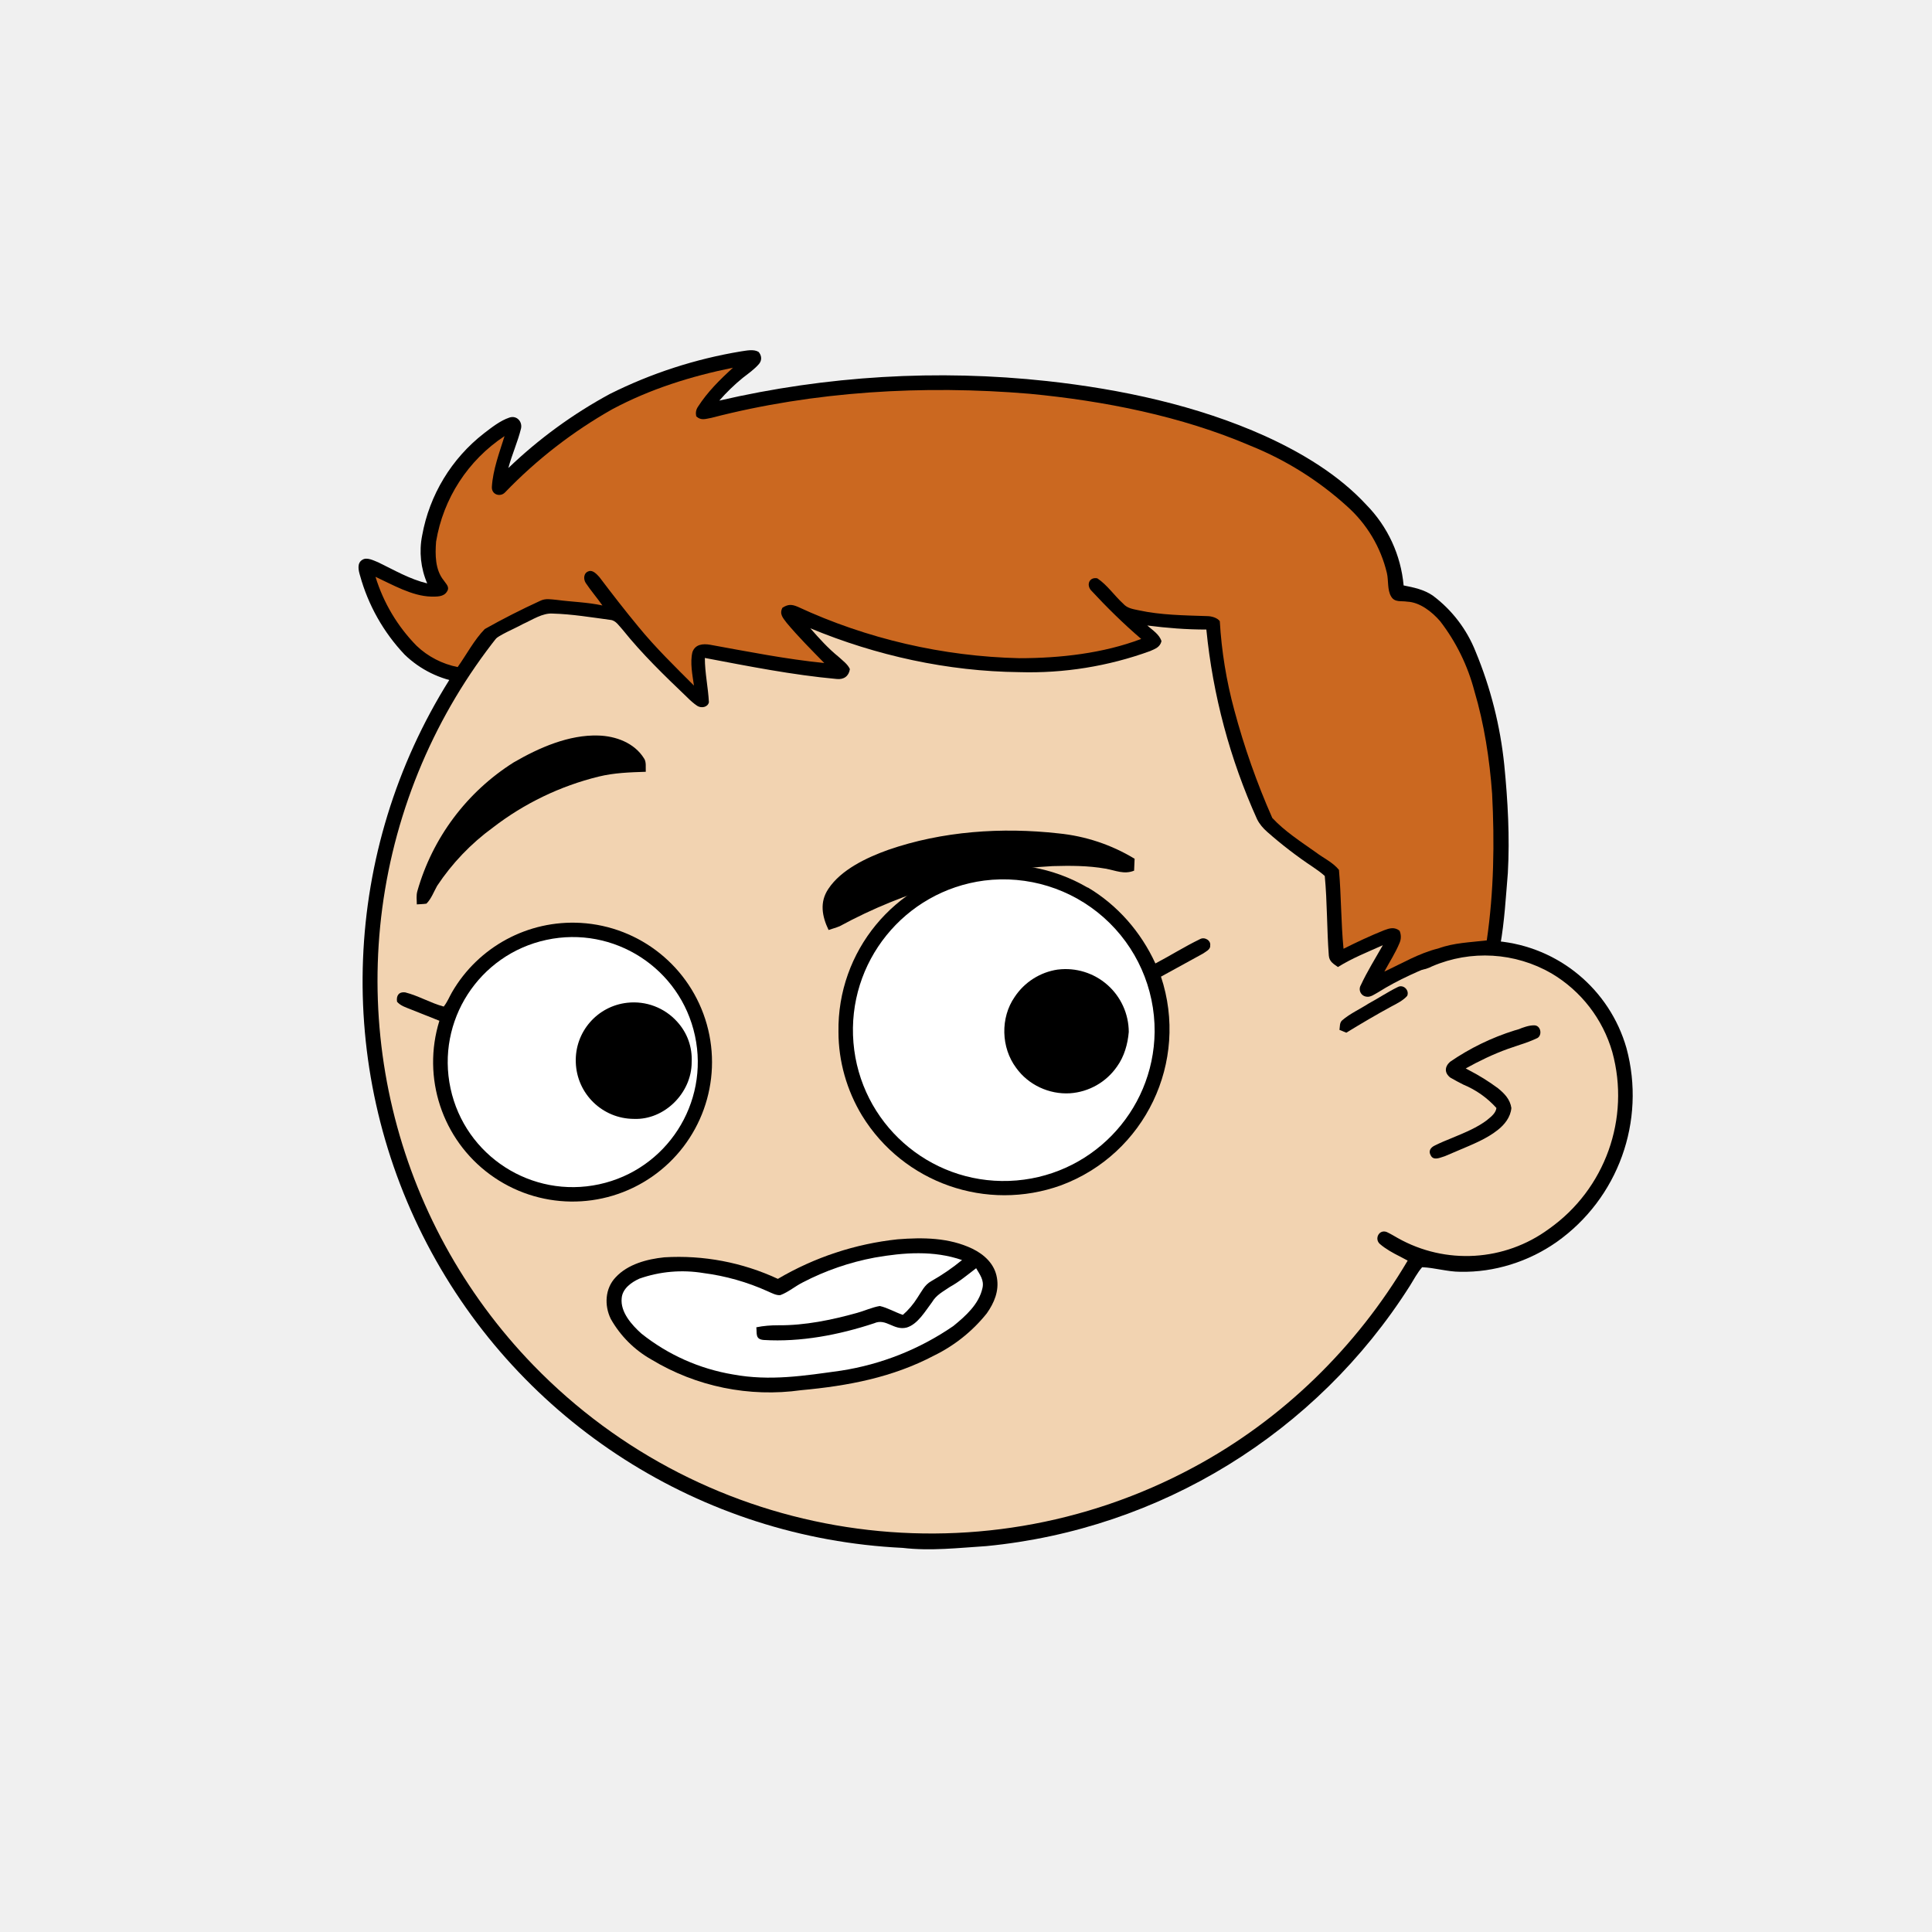
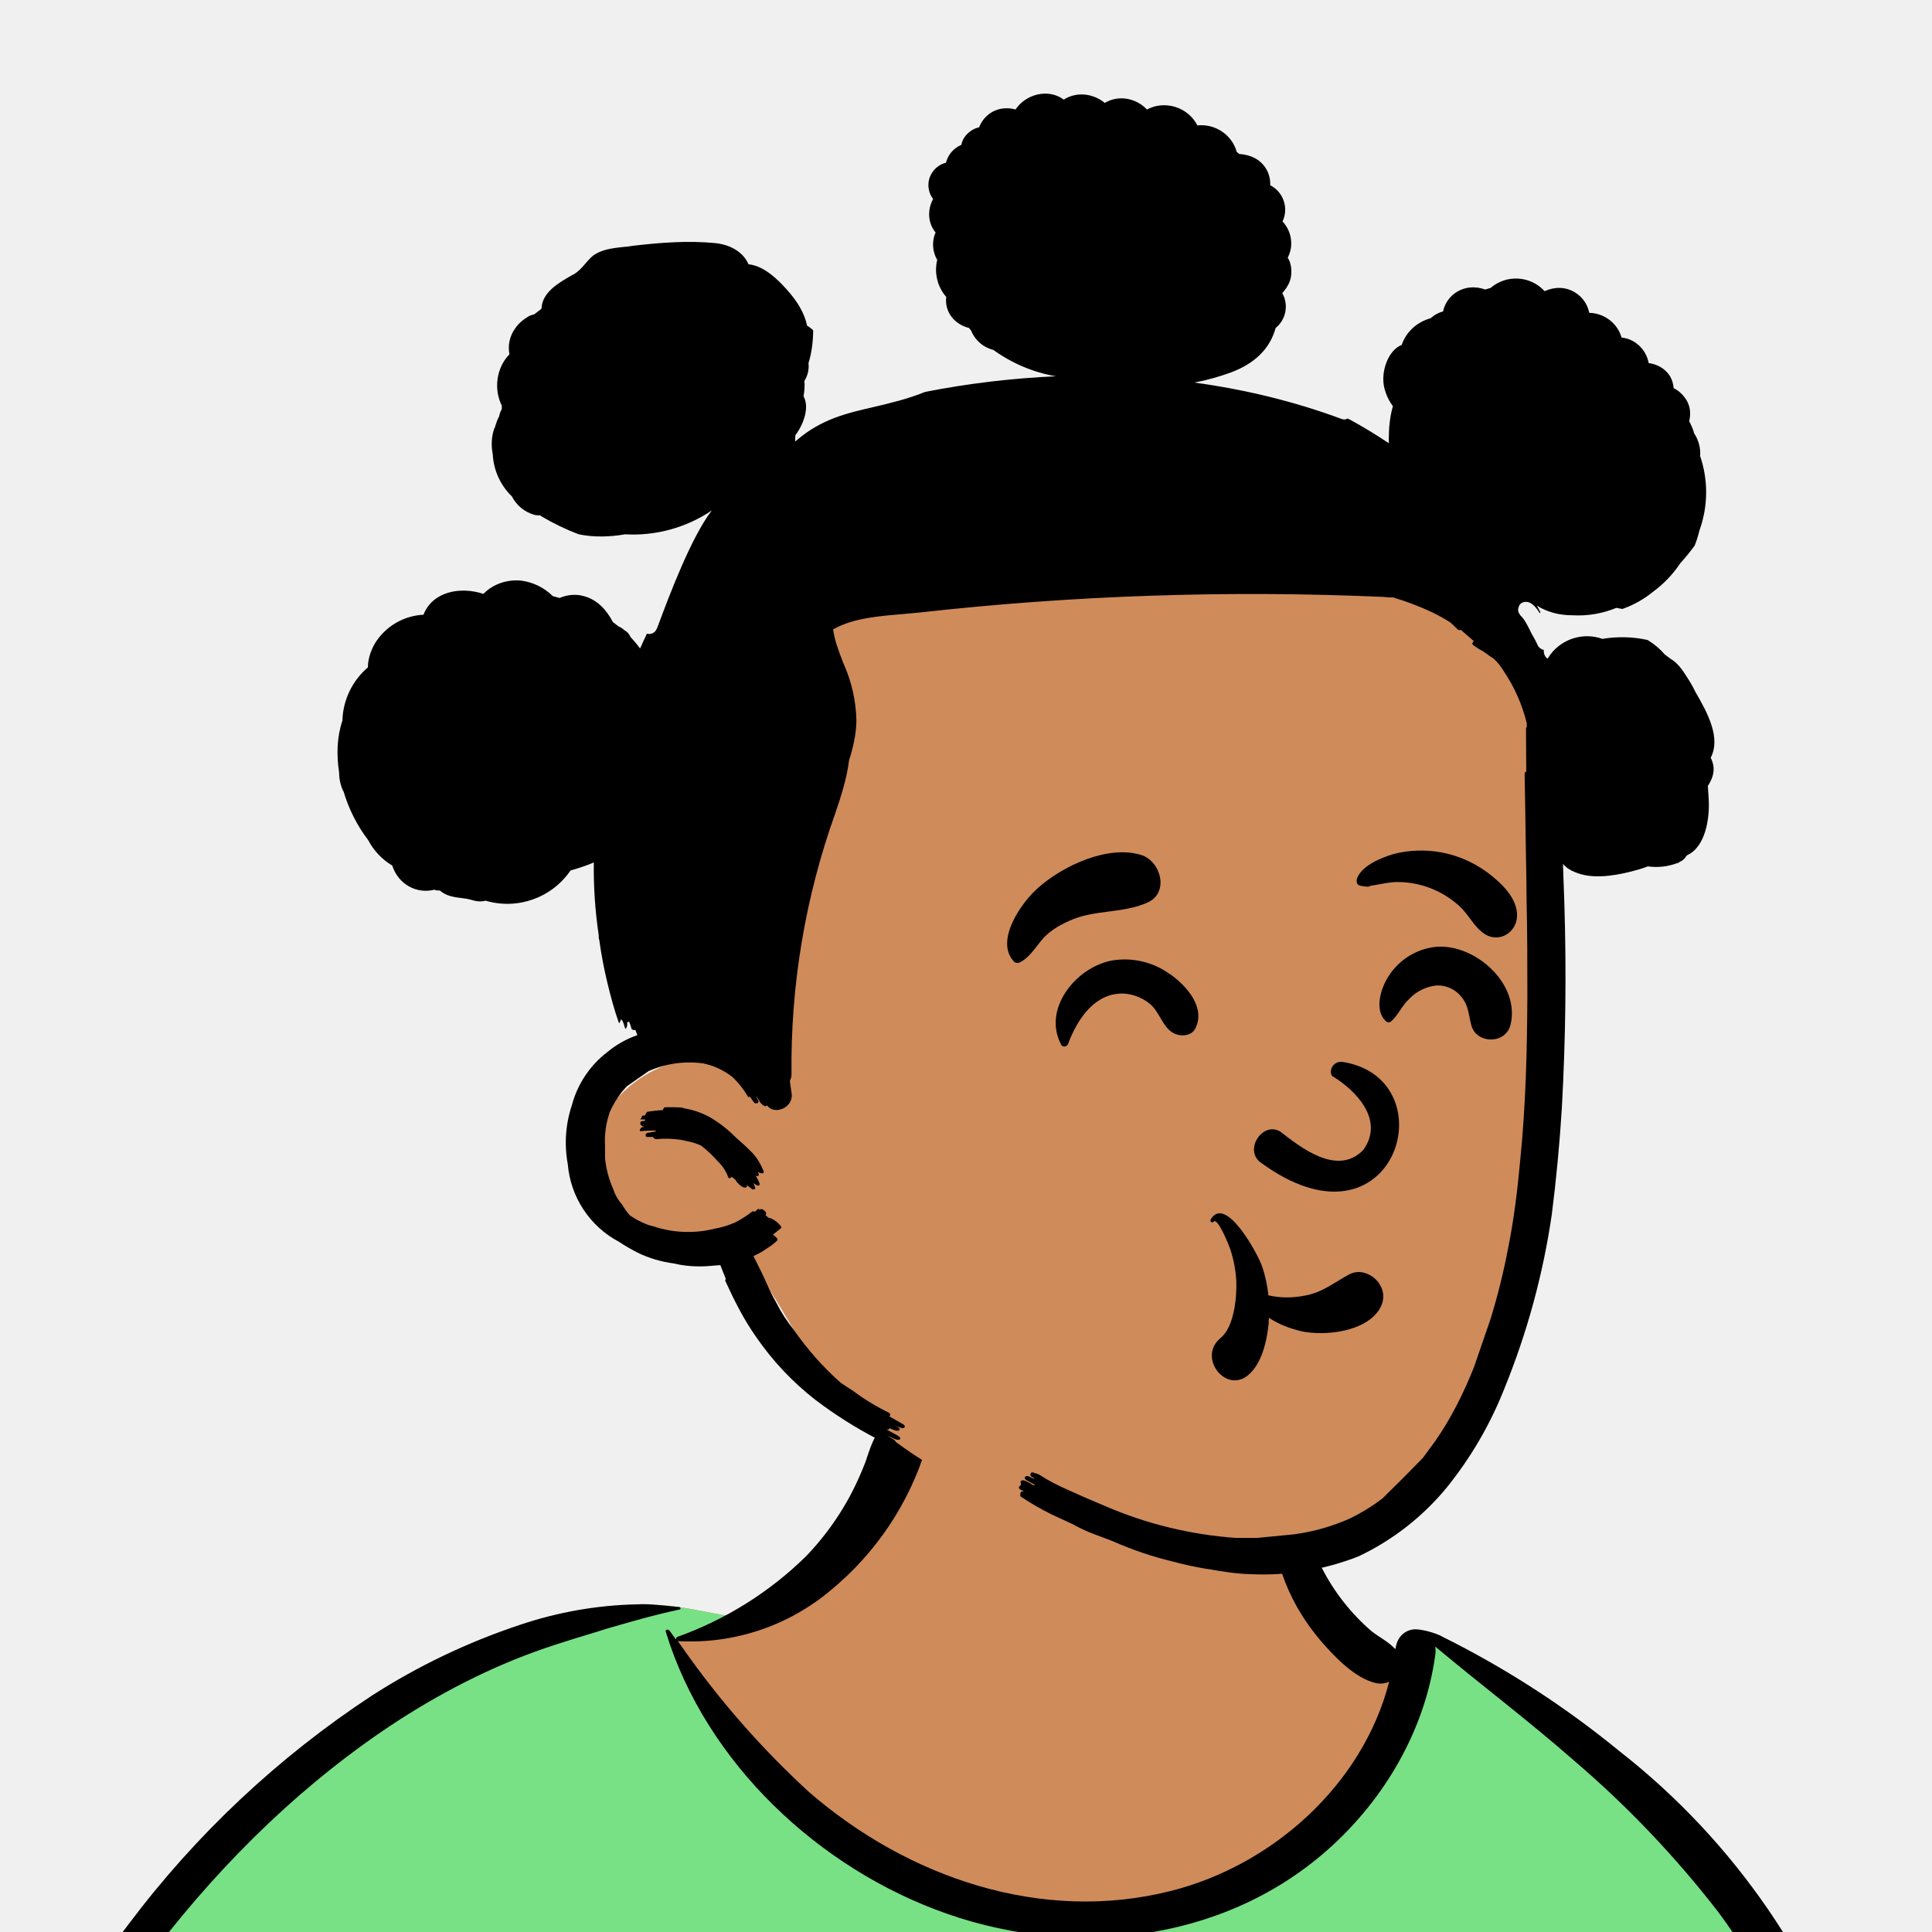
- <svg xmlns="http://www.w3.org/2000/svg" viewBox="0 0 762 762" fill="none" shape-rendering="auto">
+ <svg xmlns="http://www.w3.org/2000/svg" viewBox="0 0 704 704" fill="none" shape-rendering="auto" width="256" height="256">
  <mask id="viewboxMask">
-     <rect width="762" height="762" rx="60.96" ry="60.96" x="0" y="0" fill="#fff" />
+     <rect width="704" height="704" rx="0" ry="0" x="0" y="0" fill="#fff" />
  </mask>
  <g mask="url(#viewboxMask)">
-     <path d="M396 164.8a224.8 224.8 0 0 1 104.8 42.4c6.2 4.9 12.5 9.4 18 15a225.4 225.4 0 0 1 71.8 149 58.5 58.5 0 0 1 50.9 42.2 71 71 0 0 1-27.6 76.5c-11 7.7-24.5 12-38 11.7-5 0-10-1.6-15-1.8-1.9 2.2-3.3 4.9-4.8 7.3A223.3 223.3 0 0 1 389 609.8c-11 .7-21.9 2-33 .7a223.7 223.7 0 0 1-178.8-342.3A223.4 223.4 0 0 1 352 163.5c14.6-1.4 29.4-.3 44 1.3Z" fill="#000" />
-     <path fill-rule="evenodd" clip-rule="evenodd" d="M498.8 213.2A216 216 0 0 0 363 169c-13-.2-26.2 1.6-39 4a218 218 0 0 0-113.6 365.5 218.5 218.5 0 0 0 260.4 40.2c35-18.8 64.2-47.3 84.4-81.5l-3-1.6c-2.8-1.4-5.7-3-8-5-2.2-2-.3-5.8 2.7-4.7 1.5.7 3 1.6 4.4 2.4a55 55 0 0 0 59.6-3.6 64.5 64.5 0 0 0 25-69.8 53.1 53.1 0 0 0-24-31 52.6 52.6 0 0 0-47-2.8c-1.6.8-3.4 1.5-5 1.3-2.5-.2-2.8-4.2-.6-5.2 8-4 16.5-5.6 25.4-6.4a217 217 0 0 0-72-146.4c-4.4-4-8.7-8.1-13.9-11.3Zm107.6 196.2c2-1.2 1.3-5.1-1.4-5-2 0-4.2.8-6.2 1.6l-1.4.4a95.1 95.1 0 0 0-25.5 12.4c-2.2 2-2.2 4.4.1 6.2a92 92 0 0 0 5.2 2.8 36 36 0 0 1 13 9.2c-.2 1.9-2 3.4-3.4 4.5l-.2.2c-3.9 3-8.8 5-13.6 7-2.5 1-4.9 2-7.1 3.1-1.7.8-2.6 2.2-1.6 3.9 1 2 3.2 1.1 5 .5l.6-.2 5.4-2.3c5.4-2.3 11-4.5 15.4-8 2.7-2.1 5.1-5.1 5.4-8.7-.5-3.4-2.7-5.7-5.3-7.8a83 83 0 0 0-11.6-7.2l-1.1-.6c5.4-3 10.8-5.6 16.6-7.7l5-1.7a52 52 0 0 0 6.7-2.6Z" fill="#f2d3b1" />
-     <g transform="translate(-161 -83)">
-       <path d="M590 433c11.8 7 21 17.6 26.7 30 5.9-3.1 11.6-6.7 17.6-9.6 1.8-1 4.4.5 4 2.6.2 1.5-2 2.5-3 3.2l-16.4 9a65.7 65.7 0 0 1-39.4 82.3A65.9 65.9 0 0 1 501 523c-6-9.9-9.3-21.4-9.3-33a64.8 64.8 0 0 1 53.3-64.8c15.2-3 31.6 0 45 7.9Z" fill="#000" />
-       <path d="M549.2 430.3a59.7 59.7 0 0 1 67.2 59.7 59.5 59.5 0 1 1-67.2-59.7Z" fill="#fff" />
-       <path d="M390 447a55 55 0 1 1-55.7 38.6l-11.3-4.5c-2-.8-4-1.4-5.4-3-.4-2.5.8-4 3.2-3.7 5.2 1.3 10 4.2 15.2 5.6 1.4-1.7 2.2-3.8 3.3-5.7A55 55 0 0 1 390 447Z" fill="#000" />
-       <path d="M376.5 453.7a49.3 49.3 0 1 1 20.8 96.4 49.3 49.3 0 0 1-20.8-96.4Z" fill="#fff" />
-       <path d="M578.3 465.4a24.9 24.9 0 0 1 27.9 24.6c-.4 4.8-1.8 9.7-4.6 13.6a24.6 24.6 0 0 1-18.6 10.6c-8.2.5-16.4-3.3-21.2-10-6-8-6.3-19.8-.6-28a24.7 24.7 0 0 1 17-10.8ZM408.4 478.5a23 23 0 0 1 19.7 7.5c4 4.4 6 10 5.7 16 0 12-10.7 22.8-22.8 22.3a23 23 0 0 1-22.9-22.3 22.8 22.8 0 0 1 20.3-23.5Z" fill="#000" />
+     <g fill-rule="evenodd" clip-rule="evenodd">
+       <path d="M705.3 1074a2351.1 2351.1 0 0 1-15.6-101c-1-7.7-2.5-16.4 2.7-22 7.3-8 14-14.8 14.8-26.2.8-10.7-2.8-22.4-5-32.8a809.4 809.4 0 0 0-17.3-64.7c-6.6-21.7-13.9-43.2-21.3-64.6-6.9-20-13.5-40.3-22.5-59.5-17-36.5-46-63.5-81.6-81.6-9-4.5-27-20.5-36.3-24-8.5-3.4-8.5 6.3-16.9 2.6-6.7-2.9-13-6.7-16.7-13.2-4-7-14.3-16.9-15.9-25-3.3-17.4.3-32.2-12-45.3a90 90 0 0 0-41.1-23.8c-33.7-9.3-78.5-2.8-98.8 28.5-9.7 14.9-13 33-26.2 45.1-11.4 10.7-8.8 18-23.6 23.4-.9.3-23.6-4.5-24.4-4.2-16.2-3.5-31.7 6.2-46.5 11.8a325.4 325.4 0 0 0-63 32.3 399.2 399.2 0 0 0-102.3 98.5 482.5 482.5 0 0 0-76.4 161c-1.7 6.4-3.5 13-1.5 19.4 1.7 5.3 5.4 9.2 9.8 12.4 6 4.3 18 7 17.7 15.7-.1 6.6-2.4 13.5-3.5 20-1.3 7.7-2.3 15.5-3.4 23.2-4.8 35.4-8.6 71-10.3 106.6a920 920 0 0 0-.5 106c.1 2.3.8 4.5 2 6.2-1 .4-1.2 2.4.1 2.7l2.7.5a12 12 0 0 0 7 2.4l5.5.2c19.3 4 38.6 7.9 58.1 10.8 23.8 3.5 47.6 6.3 71.5 8.7 49.2 4.8 98 3.2 147.1.6a1877 1877 0 0 1 147.4-2c49.2 1.4 98.4 3.5 147.6 4.4 55 1 110-.5 164.8-5 7.5-.5 12.2-6.5 10.7-14-8.9-44.7-19-89.1-27-134Z" fill="#d08b5b" />
+       <path d="m201 597.5 1.2-.4c14.5-5.7 29.6-14.8 45.4-11.4.5-.2 10.8 1.9 17.9 3.2l-6.7 7L247 598c40.7 67.1 88.8 100.7 144.3 100.7 55.5 0 97.7-33.6 126.4-100.7l4-1c.4 0 1 .2 1.5.4 9.3 3.6 27.4 19.6 36.3 24.1 35.6 18 64.5 45 81.6 81.6 8.7 18.6 15.2 38 21.8 57.5l.7 2c7.4 21.4 14.7 43 21.3 64.6 6.3 20.4 12 41 16.6 61.8l.7 2.9c2.2 10.4 5.8 22 5 32.8a29 29 0 0 1-3 10.7l-80.4 29 38.4 261.3c-35.1 1.5-70.3 2-105.5 1.3-49.2-.9-98.4-3-147.6-4.3-47.7-1.2-95.3-.7-143 1.7l-12 .6a946.3 946.3 0 0 1-139.5-1l-3.1-.3v-38.3l16.3-212.9-83-15.6-81.3-39.5a21.7 21.7 0 0 1-5.6-8.8c-1.9-6-.5-12 1-18l.5-1.3a492.8 492.8 0 0 1 76.4-161A399.3 399.3 0 0 1 138 629.7c19.8-13 40.9-23.9 63-32.3Z" fill="#78e185" />
+       <path d="M232.2 584.6c5.1-.3 10.3.6 15.4 1 .4.1.6.8 0 .9-9 1.9-18 4.5-26.9 7.1l-3.8 1.2c-10 3-19.8 6-29.6 10-19.4 7.9-37.8 18.5-54.8 30.8C67.2 682.8 20 754.3-9.9 828.3a526 526 0 0 0-24.3 77c-.4 1.6-2 5.4-1 7 .7 1.3 3.6 2.1 5 2.9l4.5 2.3 25.2 12.9 2.3 1.1c38 18.6 78.4 34.4 121 35.5l.4-3.7a342 342 0 0 1 9.9-60c.3-1 1.6-.6 1.7.3 3 23.1 2 46.4 1 69.7-1.8 41-4.3 82.2-6.5 123.3-1.2 20.6-2.6 41-3.9 61.7-1.3 20.5-1.7 41.6-4.7 62-.6 4.6-6 7-10 6.6-4.4-.5-7.9-4.5-8-9 0-11.9 1.5-24 2.4-35.8l2.5-33.8c3.1-41.1 6.8-82.2 10.2-123.3a4771 4771 0 0 1 3.8-43.7C76.4 979.8 34.2 963-6.1 943.5c-.6 13.2-2 26.5-3.4 39.6-3.8 36.8-7.1 73.6-9.6 110.5a2254.2 2254.2 0 0 0-4.2 92.7l-.2 7c0 4.4-.5 8.5-4.3 11.7-3.7 3.3-8.9 3.5-12.6 0-5-4.6-4.2-10.9-4-17.1a1675.6 1675.6 0 0 1 1.8-47.2 1321 1321 0 0 1 10.5-109.5l2-14c3.5-26 7.5-52.7 15.5-77.9-3.1-1.5-6.2-3-9.3-4.7-5.5-2.7-11.2-5.4-16.6-8.4-4.2-2.5-7.9-5.8-9-10.8-1.4-5.5.6-11.5 2-16.9v-.4a502 502 0 0 1 26.6-80 523.2 523.2 0 0 1 67.8-117 353.8 353.8 0 0 1 88.7-83.3 239 239 0 0 1 53.8-25.7 142.6 142.6 0 0 1 42.8-7.5Zm90.1-66c6-6.5 18.1.2 15.2 8.8a108.2 108.2 0 0 1-34.7 52A79.4 79.4 0 0 1 247 598l1.7 2.4a321.1 321.1 0 0 0 46.1 52.6c36 31.2 84.8 48 132 36 37.1-9.4 69.8-38.8 79.4-76.2-1.3.6-3 .9-4.8.5-7.7-1.7-15.3-9.8-20.3-15.6-5.3-6.3-9.5-13-12.6-20.7-5.6-14-7.4-32.1.3-45.7 1-1.7 3-.7 3.3 1l.3 2.5c1.5 12.7 3.3 25 9.3 36.6a76 76 0 0 0 18.2 23.1c2.6 2 5.8 3.6 8.1 6l.5.4c.6-5 4.1-7.3 7.6-7.2 3.3.2 7.3 1.6 8.8 2.3l.1.1a341 341 0 0 1 65.1 42 259 259 0 0 1 88.4 129c7.5 25.3 11.8 51.4 16.3 77.4l2.8 16c4.2 23.9 8.9 48.4 18.4 70.7 2.5 5.7.6 11.1-5.5 13.4A1493 1493 0 0 1 688 953c3.7 16 6 32.5 8.7 48.5 6 34.1 13.2 68 19.4 102 3.2 17.5 6.1 35 9.3 52.3l4.7 25.2 2.4 13.6.1.7c.5 2.4 1 4.9.4 7.3-.8 2.7-2.9 4.6-4.8 6.6-1.6 1.6-3.8 1.6-5.7.7l-.7-.3c-3.4-1.6-6-3.2-7.3-7-.7-2.5-1-5.2-1.5-7.7a3535.6 3535.6 0 0 1-7.8-43.6l-1.6-9.1c-5.2-31.4-10.2-62.9-12.8-94.5-1-14-2.3-28.1-3.5-42.2l-.9-10.5c-1.1-13.3-2.5-27-2.7-40.5l-4.5 1.6L657 964c-5.5 2-12.5 6-18.4 5.2-2.9-.3-5-1.2-6.8-2.9 2 28.8 4.8 57.4 8.5 86a1965.7 1965.7 0 0 0 22 135c.6 3.2 1.4 6.4 1.9 9.6.5 3.7-.5 5.9-2.5 9-1.7 2.4-5 3.7-7.8 2-3.6-2.3-5.5-4.3-6.5-8.4-1-3.7-1.6-7.6-2.3-11.4a1654.2 1654.2 0 0 1-11.4-65.2c-7.8-52-12.7-104.4-15.2-156.8a1388 1388 0 0 1-1.4-77.8c0-13.3.5-26.6 1.4-39.9 1-13.4 3-26.5 4.8-39.8 0-.5.7-.5.7 0 .8 14.9 2.1 29.8 2.8 44.7.6 14.3.9 28.5 1.4 42.8.6 18.7 1.5 37.5 2.7 56.2a9.6 9.6 0 0 1 8.5-3.1c4.7-1 9.7-3.4 14.1-5l16.8-5.5 26.4-8.7a679 679 0 0 1-18-80.8l-2-12.3c-4-24.2-8.5-48.5-15.8-72a229.8 229.8 0 0 0-34.8-68.2 370.2 370.2 0 0 0-52.7-55.3C557 627 539.7 614 523 600c.1.9.2 2 0 3-3.5 25.9-17 50-35.8 67.9-37.7 36-93.6 43.4-142 26.5-46.7-16.3-88-55-102.6-102.8-.3-.8.8-1 1.3-.5l2.4 3.3c0-.4.2-.9.7-1a129 129 0 0 0 46.6-29.2 100.2 100.2 0 0 0 21.3-33.3l.4-1c1.7-5 3.2-10.2 7-14.2Z" fill="#000" />
    </g>
-     <g transform="translate(-161 -83)">
-       <path d="M397 373.1c6.9.2 14.2 2.9 18 9 1 1.4.6 3.6.7 5.3-6.3.2-12.5.4-18.6 1.9a112 112 0 0 0-41.7 20.1 90 90 0 0 0-22 23c-1.3 2.3-2.3 5.1-4.2 7-1.2.2-2.6.2-3.8.3 0-1.8-.3-3.4.2-5.2a88.7 88.7 0 0 1 38-50.8c10-5.8 21.8-11 33.5-10.6ZM578.5 411.7a71.4 71.4 0 0 1 30 10l-.2 4.7c-4 1.6-7.3-.1-11.3-.8-6.8-1.2-13.9-1.2-20.8-1a197.5 197.5 0 0 0-84 23.7c-1.4.6-3 1-4.4 1.5-2.6-5.4-3.6-11-.1-16.2 5-7.6 15.2-12.4 23.6-15.4 21.3-7.4 44.9-9 67.2-6.5Z" fill="#000" />
+     <g transform="matrix(.99789 0 0 1 156 62)">
+       <path fill-rule="evenodd" clip-rule="evenodd" d="M397.2 173.7c-33-46.7-115.8-52-168.2-51.7-103.4-.9-125 118-130.5 201.3a46.6 46.6 0 0 0-29 14.4c-8.9 10.6-12 28.7-3.6 40.5C71.4 386 80 388.7 89.2 389c30.2-2.9 36.4 24 51.3 44.2 38.1 51.5 104.2 68.3 164.9 68.5 20.5.6 45.4 2.1 58.5-17.3 41.7-72.2 42.6-168 45.2-249.7.3-21 .2-43.1-11.9-61.1Z" fill="#d08b5b" />
+       <g fill="#000">
+         <path d="M468.4 214.2c.4.8.7 1.7.9 2.6.5 3-.6 5.4-2 7.6l.3 4.4c.5 7.5-1.2 17.8-7.8 20.8l-.4.4c-.5.8-1.2 1.6-2.3 2a9 9 0 0 1-1 .7l-.1.2a14.3 14.3 0 0 0 .4-.5 21.7 21.7 0 0 1-11 1.3c-2.3.9-4.6 1.5-6.6 2-6.1 1.5-14 2.7-20 .1-1.8-.7-3.3-1.7-4.4-3l.5 14a859 859 0 0 1-.9 74.8 589.6 589.6 0 0 1-3.7 39.1A271.7 271.7 0 0 1 393 444a138 138 0 0 1-21 36 93.6 93.6 0 0 1-32.2 25.1 95.3 95.3 0 0 1-39.6 6.5c-5.1-.1-10.5-1-15.6-1.9h-.3c-4-.7-8-1.5-12-2.6a128.6 128.6 0 0 1-22.3-7.5l-6.6-2.5c-2.8-1-5.5-2.3-8.2-3.8L228 490a99.9 99.9 0 0 1-11.8-6.8l.1-.7c-.1-.3-.1-.6.3-.9.2-.2.7-.1 1.1 0l-1.6-.9a.8.8 0 0 1 0-1.3l.3-.2.1-.6c-.2-.4-.3-.8.1-1 .6-.6 2 .2 2.6.6h.2l1.1.7.8.4c0-.1 0-.2.2-.3l-2.8-1.5c-.5-.3-1.3-.9-.5-1.5.6-.5 2.1.4 2.9.8l.3-.1a18.3 18.3 0 0 0-1-.6c-1-.5-.3-2 .6-1.5h.2l.2.2c.6 0 1.5.4 2 .7 3.1 2 6.4 3.7 9.8 5.2a427.8 427.8 0 0 0 13.8 6 146.7 146.7 0 0 0 48 11.7h7.7l13.4-1.3 1.4-.2a74.1 74.1 0 0 0 18.7-5.4c4.2-2 8.4-4.5 12.3-7.5l7.4-7.3 7.3-7.4 4.5-6.1c5.8-8.3 10.4-17.5 14.2-27l6-17.4a237.5 237.5 0 0 0 6.4-25.6c2.2-10.8 3.5-21.6 4.5-32.5 2-19.8 2.5-39.6 2.6-59.5 0-11.9 0-23.7-.3-35.6 0-6.9-.2-13.7-.3-20.6a2668.7 2668.7 0 0 0-.4-25c0-.5.2-.8.6-.8l-.1-15.6c0-.4.1-.6.3-.7v-1.3a59 59 0 0 0-8.4-19c-1-1.7-2.3-3.3-3.8-4.7l-1-.6a244.4 244.4 0 0 1-2.8-2l-1.8-1-1.7-1.2c-.7-.3-.3-1.2.2-1.5l-.3-.2-4.5-3.9c-.3.2-.7.1-1 0a66 66 0 0 0-2.7-2.6 60.3 60.3 0 0 0-6.8-3.8 100.6 100.6 0 0 0-13.9-5.3l-.2-.1H351l-2.3-.2a1094.6 1094.6 0 0 0-169.3 5.7l-6.5.6c-8.2.7-17 1.4-24 5l-1 .5c.5 4 2 7.8 3.4 11.5l.7 1.7a53 53 0 0 1 4.4 20.2c-.1 5-1.2 9.7-2.7 14.4-.8 6.6-2.9 13-5 19.2a272 272 0 0 0-16 95.3c0 .9-.3 1.6-.6 2.3v.1l.6 4.2c1 5.5-6.4 8.3-8.9 4.6a1 1 0 0 1-.6.3c-.7 0-1.7-1-2-1.5l-1.2-2-.2-.1.4.8.4.8c.4 1-1.2 1.3-1.7.5l-1.4-2c-.3.2-.5.2-.7 0a33 33 0 0 0-5.5-7 25.6 25.6 0 0 0-10.8-5.1 37 37 0 0 0-20 2.8l-7.9 5.5-1.8 2a37.4 37.4 0 0 0-4.6 7.7v.2l-.1.3a31 31 0 0 0-1.5 11.5v4.5c.4 3.9 1.4 7.7 3 11.3a16 16 0 0 0 3.3 5.7c.8 1.4 1.7 2.7 2.8 3.9 2 1.4 4.4 2.6 6.8 3.5l1.9.5a39.8 39.8 0 0 0 22.3.8c2.5-.4 5-1.2 7.3-2.2 2.2-1.1 4.4-2.5 6.3-4 .3-.2.6-.1 1 0l.2-.1 1-.9c.3 0 .4 0 .5.3l.2-.1c.7-.6 3 1.1 2 2.1l1.2 1c1.7 0 5.2 3.2 4.5 3.7l-3 2.4c1 .6 2.1 1.7 1.6 2.1-1 1-2.2 1.9-3.3 2.6a30.4 30.4 0 0 1-5.4 3.1c1.7 3.4 3.4 6.7 4.9 10.1 1 2.4 2.2 4.7 3.5 7 1.7 3.4 3.8 6.6 6.2 9.6a109.1 109.1 0 0 0 17.3 19.5l4.6 3c4 3 8.3 5.6 12.8 7.8.5.2 1 .9.3 1.4l4.4 2.5c.7.4 1.8 1 1 1.7-.6.4-2.4-.4-3.5-1l.3.2h.2v.1c.5.3 2.2 1.2 1 1.7-.6.1-1.1 0-1.7-.2l-1.6-.7c0 .1-.1.3-.4.5h-.7l3.7 2c.4.2 2 1.1 1 1.7-.6.1-1.1 0-1.6-.2a27.8 27.8 0 0 1-3-1.4l-.4-.2h-.5l3 1.5c.6.3 1.6 1 .7 1.6-.6.5-2.2-.3-3.1-.9l-.2.3c-.7.4-2.1-.4-2.8-.8-.2 0-.2-.1-.3-.2a155.4 155.4 0 0 1-22.6-14.3 102.4 102.4 0 0 1-21.5-22.8c-4.6-6.5-8-13.3-11.3-20.5 0-.1 0-.4.2-.7a210 210 0 0 1-2-5l-5.2.4c-4 .2-8-.1-11.7-1-4.6-.6-9.1-1.9-13.2-3.9a69.8 69.8 0 0 1-6.9-4 35.3 35.3 0 0 1-18.7-28.3 43 43 0 0 1 1.5-21.5 36 36 0 0 1 12.9-19.3 34.9 34.9 0 0 1 11-6.2l-.7-1.9c-.3.1-1.3 0-1.4-.4l-.5-1.6-.4-1-.7.2v1c0 .3-.5 2-.8 1.1l-.5-1.6-.4-1-.5-.5-.1-.3v.3c0 .2-.6 1.6-.7 1.3-1.7-4.7-3-9.6-4.2-14.5a159.4 159.4 0 0 1-3-15.8l-.2-.7v-1a165.8 165.8 0 0 1-1.8-26.5h-.2l-.1.1c-2.6 1.1-5.4 2-8.2 2.8a28 28 0 0 1-31 11l-1 .2c-1.6.2-2.9-.1-4.2-.5a18.1 18.1 0 0 0-3.2-.6c-3.3-.4-6-.8-8.3-2.8-.7 0-1.4 0-2-.3-6.4 1.6-13.1-1.8-15.4-8.8a23.6 23.6 0 0 1-8.8-9.3 54.5 54.5 0 0 1-9-17.8h-.1c-1-2.2-1.5-4.5-1.5-6.8-1-6.5-.8-13 1.2-18.9a26.4 26.4 0 0 1 9.3-19.4c0-3.6 1.6-7.7 3.7-10.4a22.1 22.1 0 0 1 16.6-8.8c3.3-8.4 13.3-10.4 21.9-7.6 3.5-3.6 8.8-5.4 14-4.8a20 20 0 0 1 11.3 5.6l2.5.7c2.7-1.2 6-1.5 8.8-.7 5 1.3 8.4 5.1 10.7 9.5l2.1 1.6c.8.3 1.5.8 2 1.3 1 .5 1.8 1.3 2.3 2.5 1.2 1.3 2.4 2.7 3.5 4.2a207 207 0 0 1 2.5-5.4c1.4.4 3-.2 3.7-2l.2-.5c4.4-11.8 12.3-32.7 19.8-42.4a51.5 51.5 0 0 1-31.7 8.7c-5.7 1-11.5 1.1-16.9 0a88.6 88.6 0 0 1-13.7-6.6l-.3-.3c-.7 0-1.4 0-2.2-.2a13.2 13.2 0 0 1-8.2-6.7 23 23 0 0 1-7-15.4c-.6-3-.5-6.3.5-9.2l.3-.6a25.6 25.6 0 0 0 .3-1c.3-1 .7-2 1.2-2.9.2-1 .5-1.8 1-2.7v-1.3c-3-6-2-13.8 2.8-18.7a12 12 0 0 1 2-9.3c1.3-2 3.3-3.6 5.5-4.8l1.6-.5 2.6-2c.2-5.9 6-9.3 11.1-12.2l.8-.4c1.6-1 2.8-2.3 4-3.7 1.3-1.5 2.5-3 4.3-3.9 3.1-1.7 7-2 10.6-2.4.8 0 1.5-.2 2.3-.3 10-1.2 20.5-2 30.5-1 5.5.6 10.1 3.3 12 7.7 4.8.5 9 4 12.4 7.5 4.2 4.4 7.7 9 9 14.9.8.4 1.5 1 2.2 1.6 0 4-.5 8.2-1.7 12a10 10 0 0 1-1.5 6.5c.2 1.9 0 3.7-.3 5.6 2.2 4 .1 10.1-3 14.2l-.1 2.2c.2 0 .4-.2.5-.3 9.2-7.9 18.6-10 28.7-12.3 5.8-1.4 11.9-2.8 18.3-5.4a323.6 323.6 0 0 1 48-5.7h-.3c-8.2-1.4-16-4.7-22.8-9.6a11.7 11.7 0 0 1-8.1-7l-.8-1c-5-1.2-9-5.6-8.3-11.3a15.1 15.1 0 0 1-3.3-13.5c-1.8-3-2-6.8-.6-10-2.9-3.5-3-8.3-.9-12.2a8.3 8.3 0 0 1 0-10.1 8.4 8.4 0 0 1 4.7-3.1 9.5 9.5 0 0 1 5.6-6.5c.4-2 1.5-3.7 3.5-5.1 1-.7 2-1.1 3-1.3a11 11 0 0 1 4.6-5.5c2.7-1.6 5.9-1.8 8.7-1 3.7-5.6 12-7.8 17.6-3.6 4.7-3 10.7-2.3 15 1.2 5-3 11.4-1.8 15.4 2.4 6.5-3.5 15-.9 18.4 5.8 6.6-.7 12.7 3.5 14.4 9.7l.9.7c4 .3 7.6 1.8 9.8 5.4 1.1 1.8 1.6 4 1.5 6a10 10 0 0 1 4.5 13.2c3.3 3.5 4.2 8.8 1.9 13.2 1 1.6 1.4 3.5 1.3 5.5 0 3-1.5 5.4-3.3 7.4a10 10 0 0 1-2.4 12.7c-2.2 7.8-7.8 13-16.3 16.2a86 86 0 0 1-13.4 3.7c18.3 2.5 36.3 6.8 53.6 13.2 1 .4 1.7.3 2.3-.1l.5.2.6.3a188 188 0 0 1 14 8.5V98c0-4.1.4-8.2 1.5-12-1.5-2-2.5-4.2-3.1-6.5-1.5-5.8 1.3-13.9 6.3-15.8 1.7-4.9 5.7-8.4 10.5-9.7l1.3-1c1-.7 2.1-1.2 3.3-1.5.6-2.6 2-5 4.4-6.7 3.4-2.4 7.5-2.6 11-1.3l2-.6a14.2 14.2 0 0 1 19.7 1.2c3.5-1.6 7.5-1.7 11 .4 2.9 1.7 4.7 4.5 5.3 7.5 5.4.1 10.3 3.7 11.8 9 5 .5 9 4.4 9.9 9.3 3 .4 6 1.9 7.8 4.8a9.9 9.9 0 0 1 1.3 4.3c1.6.8 3 2 4.1 3.5 2 2.6 2.3 5.7 1.6 8.6l.2.4.3.6c.5 1 1 2.2 1.3 3.4 1.6 2.4 2.4 5.3 2.2 8.3a40.8 40.8 0 0 1-.3 27.2c-.4 1.8-1 3.6-1.7 5.4-1.6 2.2-3.4 4.4-5.3 6.5a41 41 0 0 1-10 10.4 36.8 36.8 0 0 1-11.1 6.2l-2.2-.4a36.6 36.6 0 0 1-16 2.7c-5 0-9.3-1.2-13-3.5l.8 1.5.5 1-.3.2c-.8-1.3-1.7-2.5-2.8-3.3-1.4-1.1-3.7-1.2-4.7.6v.1c-.5 1-.5 2 0 2.7l.4.7.1.1c1.4 1.2 2.7 3.8 4 6.5.9 1.5 1.7 3 2.4 4.6.5.7 1.3 1.3 2.1 1.4-.1 1.3.4 2.6 1.4 3.2l1-1.5a16.8 16.8 0 0 1 19-5.7 43.4 43.4 0 0 1 16.5.4 26.1 26.1 0 0 1 6.3 5.3l2 1.5c2.5 1.4 4.4 4 6 6.6 1.2 1.8 2.3 3.7 3.2 5.6 4.4 7.5 9.4 16.8 5.5 24Z" />
+         <path d="M118.7 358.4c1.6 1.8 2.8 3.9 3.7 6.1.4.8 0 1.2-.8 1-.3 0-.8-.2-1.2-.5l.2.5c.4.7 0 1.3-.8 1l-.2-.1c.5.8 1 1.7 1.3 2.5.4.8 0 1.4-.9 1l-1.3-.8.2.3.4 1c.4.7 0 1.1-.9 1l-1.8-1.4-.2-.1c.2.6-.3 1-1 .8-.9-.1-2.6-1.7-3-2.5l-.1-.2-1.4-1.2c-.4.5-1 .8-1.3.2-.8-2.2-2.1-4.2-3.9-5.9a40.4 40.4 0 0 0-6.1-5.7 22.2 22.2 0 0 0-5.2-1.6l-.4-.1H94l-2-.4c-3-.4-5.8-.5-8.7-.2-.5 0-1-.4-1.2-.8h-2c-1 .1-.8-1.4 0-1.5l3-.5v-.3a36 36 0 0 0-5.5.2c-.8 0 .2-1.5.6-1.5h.3l.3-.1v-.1c-1.2 0-2-1.7-.6-2h.5l.5-.1v-.5h-1.7l.4-.6c.1-.4.3-.8.5-.8h.4l.5-.1c0-.4.5-1.2.8-1.3 1.9-.3 3.7-.5 5.6-.6.2-.4.4-1 .7-1a51.2 51.2 0 0 1 6.3.1l1 .3a28.5 28.5 0 0 1 11 4.3 45.5 45.5 0 0 1 8 6.6 86.2 86.2 0 0 1 6 5.6Z" />
+       </g>
    </g>
-     <g transform="translate(-161 -83)">
-       <path d="M515 571.8c10-.8 20.3-.7 29.5 3.7 4.7 2.3 8.8 6 9.7 11.5.9 5.2-1.1 9.9-4 14a60.7 60.7 0 0 1-20.7 16.6c-16.5 8.7-34 12-52.5 13.7a90 90 0 0 1-59.1-12.1 42.2 42.2 0 0 1-16-16c-2.6-5.3-2.3-12 1.9-16.4 4.8-5.2 12.4-7.2 19.2-7.9a92.7 92.7 0 0 1 44.8 8.5 117.7 117.7 0 0 1 47.2-15.6Z" fill="#000" />
-       <path d="M540.4 580a85 85 0 0 1-12.1 8.3c-2.7 1.5-3.8 4.1-5.5 6.6a30.2 30.2 0 0 1-5.7 6.7c-3-1-6-2.8-9.1-3.5-3 .5-6 1.9-8.9 2.7-10 2.8-20.7 5-31.1 4.9-3 0-5.8.2-8.7.8.3 2.5-.5 4.7 2.9 5 14.6.9 29.7-2 43.6-6.6 4.7-2.1 7.7 3 12.8 1.7 4.4-1.3 7.4-6.6 10-10 1.7-2.9 4.4-4.2 7-6 3.8-2.1 7-4.8 10.4-7.4 1.5 2.6 3.2 4.7 2.5 7.8-1.4 6.4-6.6 11-11.5 15a107 107 0 0 1-44.3 17.6c-14.4 2-28 4.2-42.6 1.5A78.8 78.8 0 0 1 414 609c-3.8-3.4-8.4-8.5-7.8-14 .3-3.8 3.9-6.3 7-7.7a51 51 0 0 1 25.2-2.2 89.4 89.4 0 0 1 25.4 7.2c1.6.7 3.4 1.7 5 1.5 3.2-1.2 5.8-3.5 8.8-5A102 102 0 0 1 506 579c11.4-2 23.3-2.9 34.5 1Z" fill="#fff" />
+     <g transform="translate(315 248)">
+       <path fill-rule="evenodd" clip-rule="evenodd" d="M126.2 196.3c5.5-9.2 17.5 13.3 18.7 17.2 1.2 3.4 1.9 7 2.3 10.5 4.3 1 8.8 1 13.3.1 6.6-1.2 10.6-4.8 16.3-7.8 4-2.1 9 .3 11 3.8 2.5 4.1 1 8.4-2.2 11.5-6 5.8-18 7.1-25.9 5.6-4.5-1-8.7-2.6-12.3-5l-.1 1.3v.8c-.7 6.5-2.5 14.6-7.5 18.8-8.2 6.8-18.3-6.4-10.3-13.3l.2-.2c5-4 6-14.7 5.8-20.7-.2-3.8-.9-7.7-2.1-11.4l-.3-.8c-.3-1-4.3-10.9-5.8-9.6-.6.8-1.6 0-1.1-.8Zm44.6-52c7.6 4.7 19 15.4 11 26.7-9.6 10-23.4-1.4-30.2-6.6-6.3-4-13.3 6.3-7.5 11 49 36.3 69-29.8 30.5-36.4-4.2-.8-5.8 4-3.8 5.4ZM90.2 102a28 28 0 0 1 21 4.9l.5.3c5.9 4.3 12.5 11.9 9 19.3-1.3 3-5.3 3.4-8 2-4.2-2.2-5-7.7-8.8-10.8-3.1-2.5-7.4-4-11.4-3.6-9.5.8-15.3 10.2-18.3 18.3-.4 1-1.9 1.4-2.5.3-7-13 5.4-28.3 18.5-30.7ZM208.4 97c14.1-1.1 30.7 13.5 27 28.5-1.8 7.1-12.5 7-14.3 0-1-3.9-1-7.3-3.7-10.4a10.9 10.9 0 0 0-9-4 16 16 0 0 0-10 5c-2.5 2.3-4 5.9-6.4 8-.7.6-1.5.6-2 0-4.4-4-1.8-12.2 1-16.4 3.8-6 10.2-10 17.4-10.7ZM63.3 75.5c9-8 25.5-15.8 37.7-11.9 7 2.3 10.1 13.6 2.3 17.2-9.1 4.2-19.6 2.5-28.8 6.8-4 1.8-7.6 4-10.3 7.4-2.1 2.6-4.3 6-7.4 7.6-.8.4-1.9.4-2.5-.4-6.8-7.6 3-21.5 9-26.7Zm129.5-12.3a40.4 40.4 0 0 1 33.6 6.3l.6.4c5 3.8 11.1 9.4 10.8 16.1-.3 5.7-6.2 9.5-11.4 6.6-4.2-2.5-6.1-7.3-9.7-10.5a33.4 33.4 0 0 0-22.5-8.7c-3.4 0-6.8 1-10 1.4.2.5-2.4.3-4-.2-1-.5-1-1.9-.6-2.8 1.9-4.5 8.8-7.3 13.2-8.6Z" fill="#000" />
    </g>
-     <g transform="translate(-161 -83)" />
-     <g transform="translate(-161 -83)" />
-     <g transform="translate(-161 -83)">
-       <g fill="#000">
-         <path d="M453.2 221.6c2.2-.3 5-1 7 .2 1.2 1.4 1.4 3.2.2 4.7-1.8 2.1-4.2 3.8-6.4 5.5a75.8 75.8 0 0 0-9.3 9 387.8 387.8 0 0 1 129.3-7.7c29.1 3.2 59.2 9.6 86 21.7 14.5 6.6 29 15.3 39.9 27.1a52 52 0 0 1 14.7 31.8c4 .8 8 1.6 11.5 4A51 51 0 0 1 743 340a159 159 0 0 1 11.3 44.7c1.4 14.2 2.2 28.4 1.4 42.7-.8 9.5-1.3 19-3 28.5-.2 1.3-.3 2.5-1.8 3-6.7.7-14.4.7-20.7 3.2-9 3.5-17.6 7.2-25.7 12.3-1.3.7-3 2-4.5 1.7a3 3 0 0 1-2.3-4.5c2.5-5.4 5.7-10.5 8.7-15.8-6 2.7-12.1 5.1-17.7 8.6-1.7-1.2-3.4-2.1-3.6-4.5-.8-10.4-.6-21-1.6-31.4-1.4-1.3-3-2.4-4.6-3.5a167 167 0 0 1-18.1-13.9c-1.6-1.4-3-3-4-5a238.6 238.6 0 0 1-20-74.8c-7.9 0-15.5-.6-23.3-1.6 2 1.8 4.8 3.5 5.6 6.2-.6 2.4-2.5 3-4.5 3.9a139 139 0 0 1-51.6 8.3c-28.2-.3-56.4-6.5-82.4-17.3 3.5 4 7 7.9 11.2 11.3 1.5 1.4 3.6 2.9 4.4 4.8-.4 2.8-2.4 4.2-5.2 3.9-17.5-1.6-34.6-5-52-8.3 0 5.9 1.3 11.6 1.6 17.5-.5 2-3 2.4-4.6 1.4-1.5-1-2.8-2.2-4-3.4-9-8.6-17.7-17-25.4-26.6-1.4-1.5-2.7-3.7-4.8-3.9-7.5-1-15.2-2.3-22.8-2.5-4-.3-8.1 2.5-11.7 4.1-4 2.2-8.7 3.9-12.2 6.8-3.8 4.6-7 9.9-10.3 14.9a3 3 0 0 1-1.8 1.4 40.7 40.7 0 0 1-22.4-11A74 74 0 0 1 303 310c-.6-2-1.3-4.9.9-6.2 1.8-1.2 4.5.3 6.3 1 6.4 3.1 12.3 6.6 19.3 8.3a32 32 0 0 1-2-18.9 65.8 65.8 0 0 1 24.4-40.3c3-2.3 6.4-5 10-6.2 2.9-1 5.2 1.6 4.6 4.3-1.3 5.3-3.6 10.3-5 15.6a185 185 0 0 1 40-29.2 182 182 0 0 1 51.7-16.8Z" />
-         <path d="M712.3 472.3c2.2-1.2 4.7 1.3 3.7 3.5-1.6 1.8-4 3-6.1 4.1-6.1 3.3-12 6.8-17.9 10.4l-2.7-1.1c.2-1.3 0-2.9 1.1-3.8 3-2.6 7-4.4 10.4-6.6 3.9-2.1 7.6-4.6 11.5-6.5Z" />
-       </g>
-       <path d="M450.1 228c-5.2 4.8-10 9.5-13.8 15.4-.8 1.2-1 2.4-.7 3.8 1.9 1.8 3.7 1 6 .6 40.5-10.5 83.7-13 125.4-9.5 29.5 2.8 59.9 8.8 87.2 20.5a127.8 127.8 0 0 1 38.1 23.9A51 51 0 0 1 708 309c.7 2.9.1 6.7 1.7 9.3 1.4 2.4 4 1.6 6.3 2 5 .2 9.8 4 13 7.7a77 77 0 0 1 13.5 27.5c3.9 13.1 6 26.9 7 40.5 1 19.3.7 38.7-2.1 57.9-6.6.8-12.9.9-19.2 3.2-7.4 1.8-14.3 5.9-21.2 9.1 2-3.7 4.4-7.4 6-11.3a6 6 0 0 0 0-4.8c-2-1.6-4-1-6.1-.2-5.5 2.2-10.8 4.7-16 7.3-1-10.2-.9-21-1.8-31.1-2.4-3-6.2-4.7-9.2-7-5.8-4.1-12.3-8.3-17.1-13.5a292 292 0 0 1-15-42.6 171.7 171.7 0 0 1-5.7-35c-1-1.4-3.4-2-5-2-9-.3-18.3-.4-27-2.3-2.4-.5-4.5-.8-6.1-2.6-3.5-3.2-6.3-7.4-10.2-10-3-.6-4.4 2.3-2.6 4.6 6.3 6.8 12.9 13.3 19.9 19.3-15 5.7-32 7.6-48.1 7.6-30-.7-60.1-7.6-87.4-20.3-2.4-1-3.8-1-6 .4-1.3 2.5.2 4 1.7 6 4.6 5.5 9.8 10.7 14.8 15.8-15-1.5-30.1-4.5-45-7.2-2.9-.5-5.9-.2-7 2.9-1 4.1 0 9 .6 13.2-7.5-7.5-15.2-15-21.9-23.2-5.3-6.4-10.4-13-15.4-19.6-1-1.1-2.6-2.9-4.2-2.3-2 .6-2.2 3-1.2 4.6 2 3 4.5 5.9 6.6 8.9-6-1.3-12-1.4-18-2.2-2.4-.2-4.4-.7-6.6.4-7.4 3.4-14.7 7.1-21.8 11.1-4.2 4.3-7.2 10.1-10.7 15-6-1.2-11.7-4.1-16.2-8.4a66.7 66.7 0 0 1-16.2-27.2c6.7 3.1 14.4 7.6 21.9 7.8 2.2 0 5 .2 6.3-2 1.2-1.8-.4-3-1.3-4.4-3.4-4.2-3.4-10.1-3-15.3A62 62 0 0 1 360 255c-2 6.4-4.6 13.3-5 20-.2 3.1 3.3 4.2 5.2 2.2a185.3 185.3 0 0 1 42.3-32.8c15-8 31-13 47.7-16.4Z" fill="#cb6820" />
-     </g>
-     <g transform="translate(-161 -83)" />
+     <g transform="translate(279 400)" />
+     <g transform="translate(179 343)" />
+     <g transform="translate(203 303)" />
  </g>
</svg>
